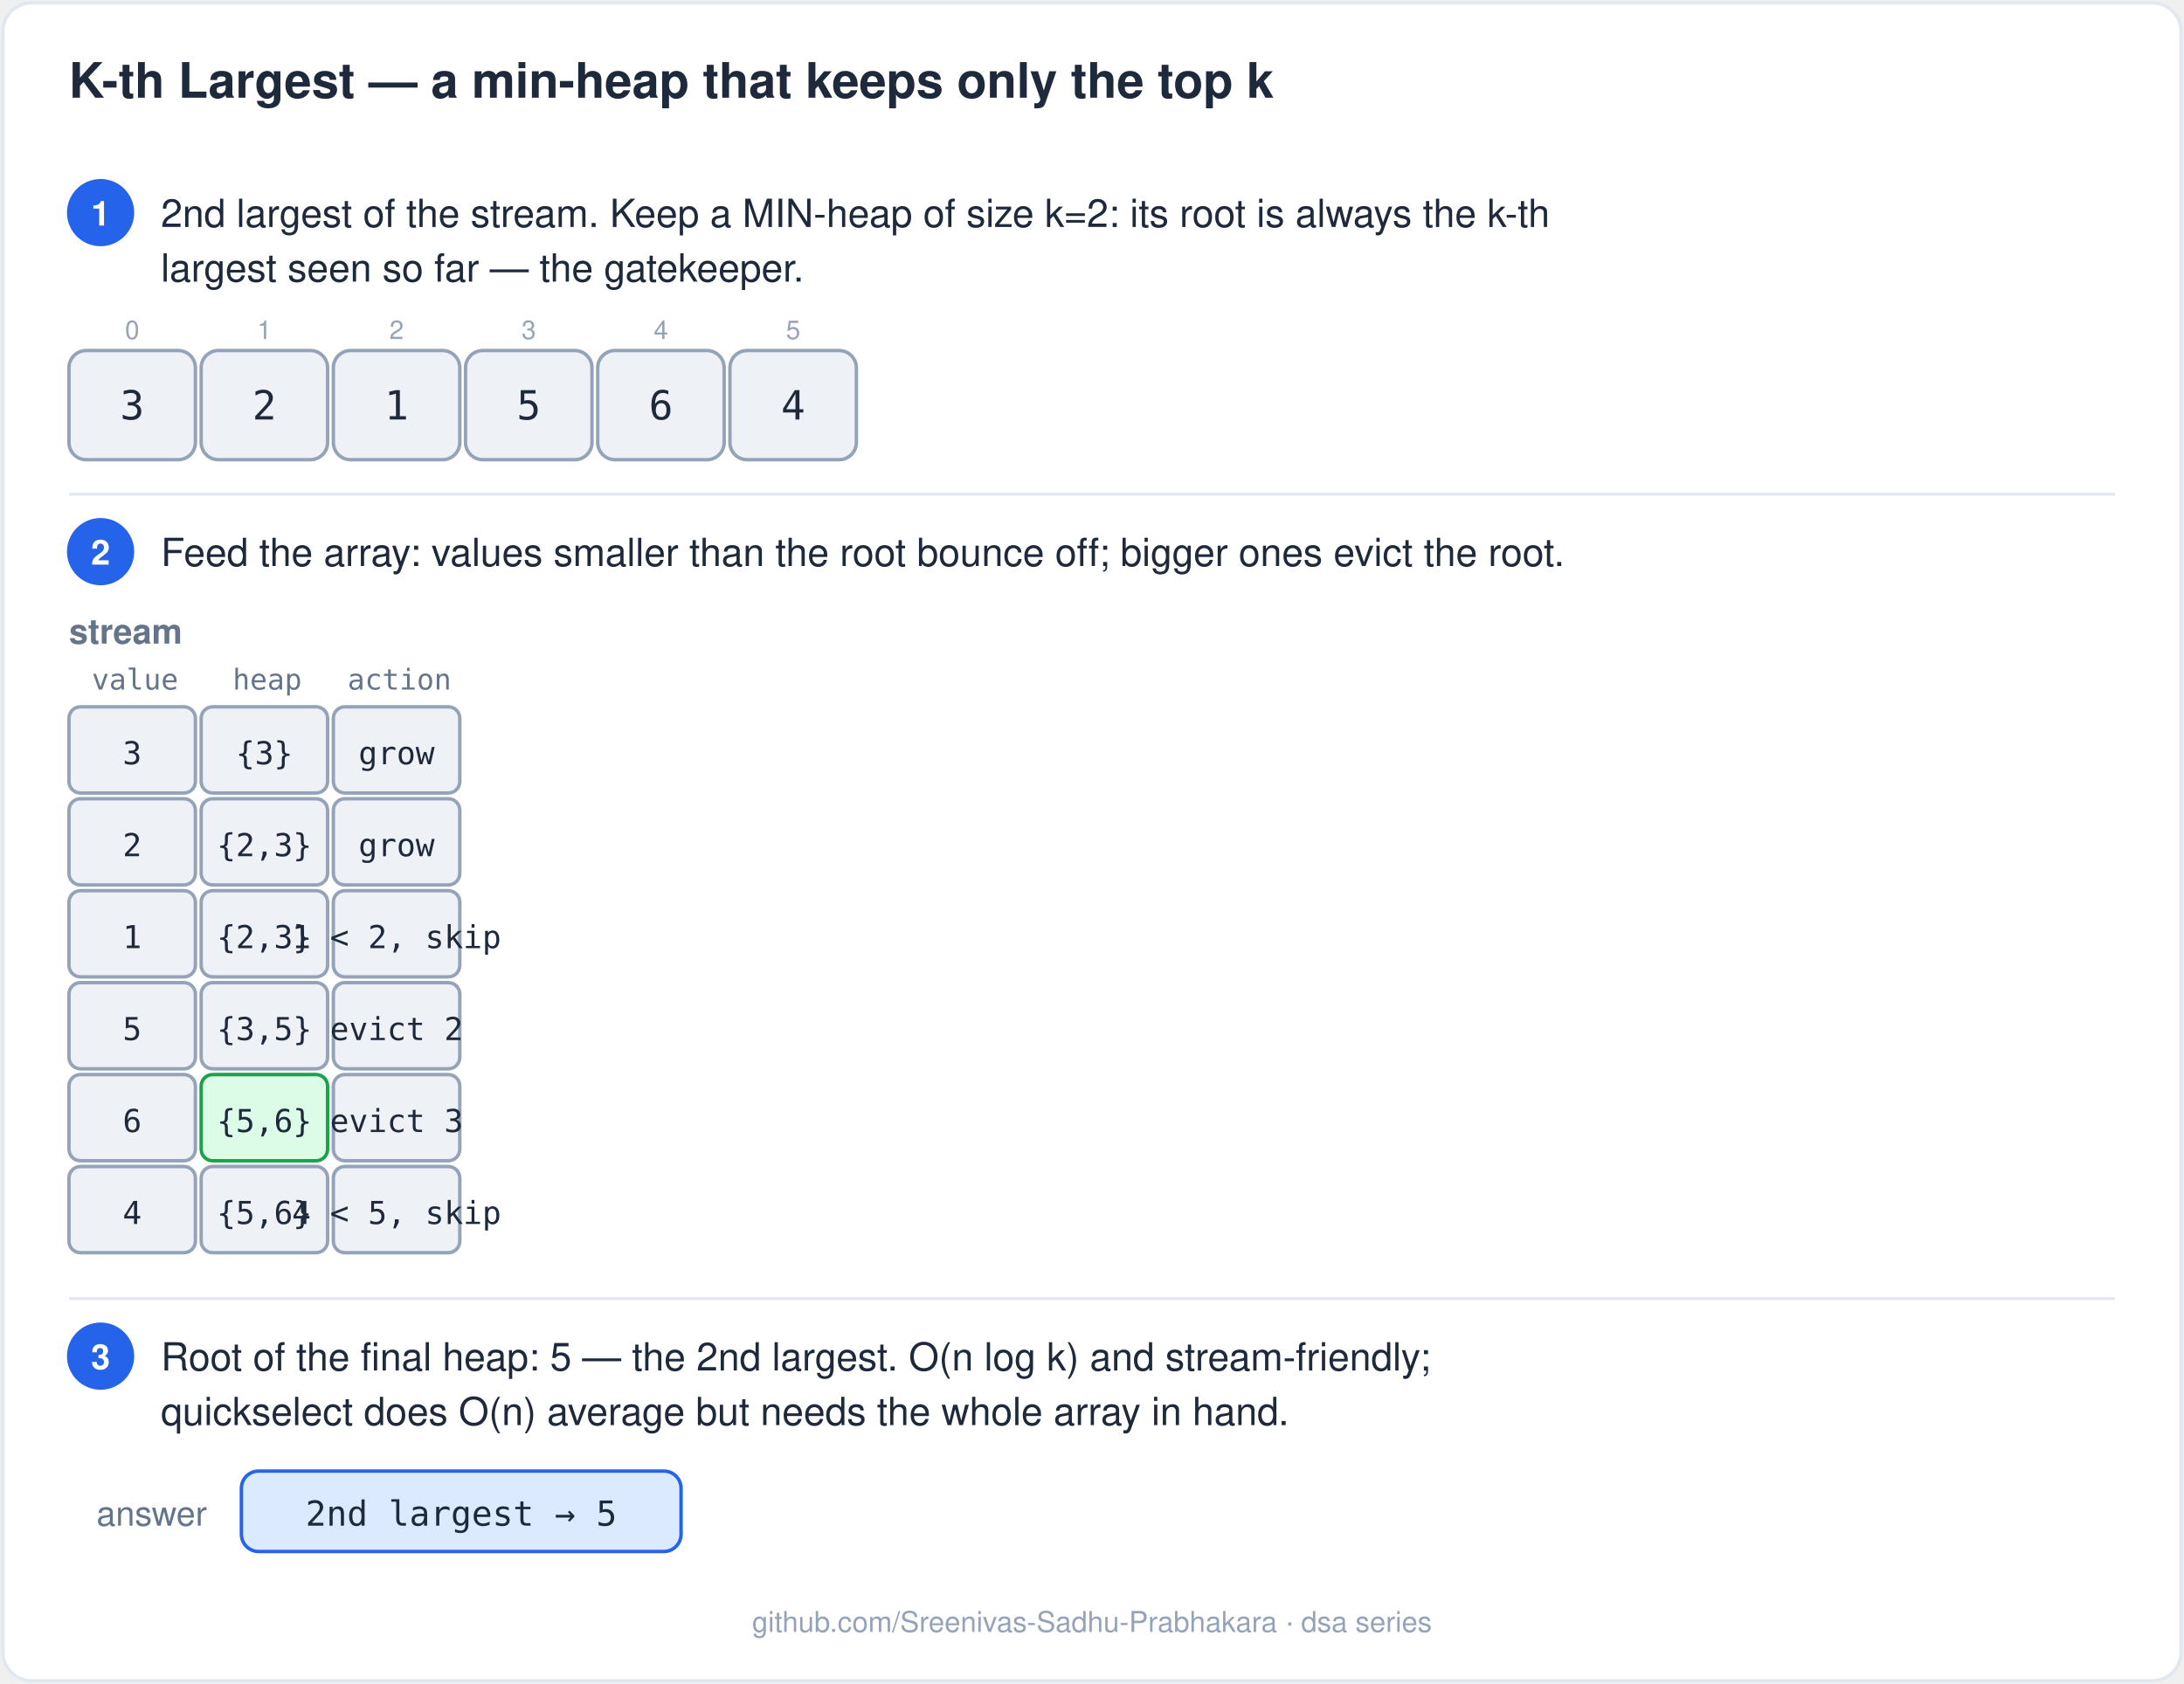
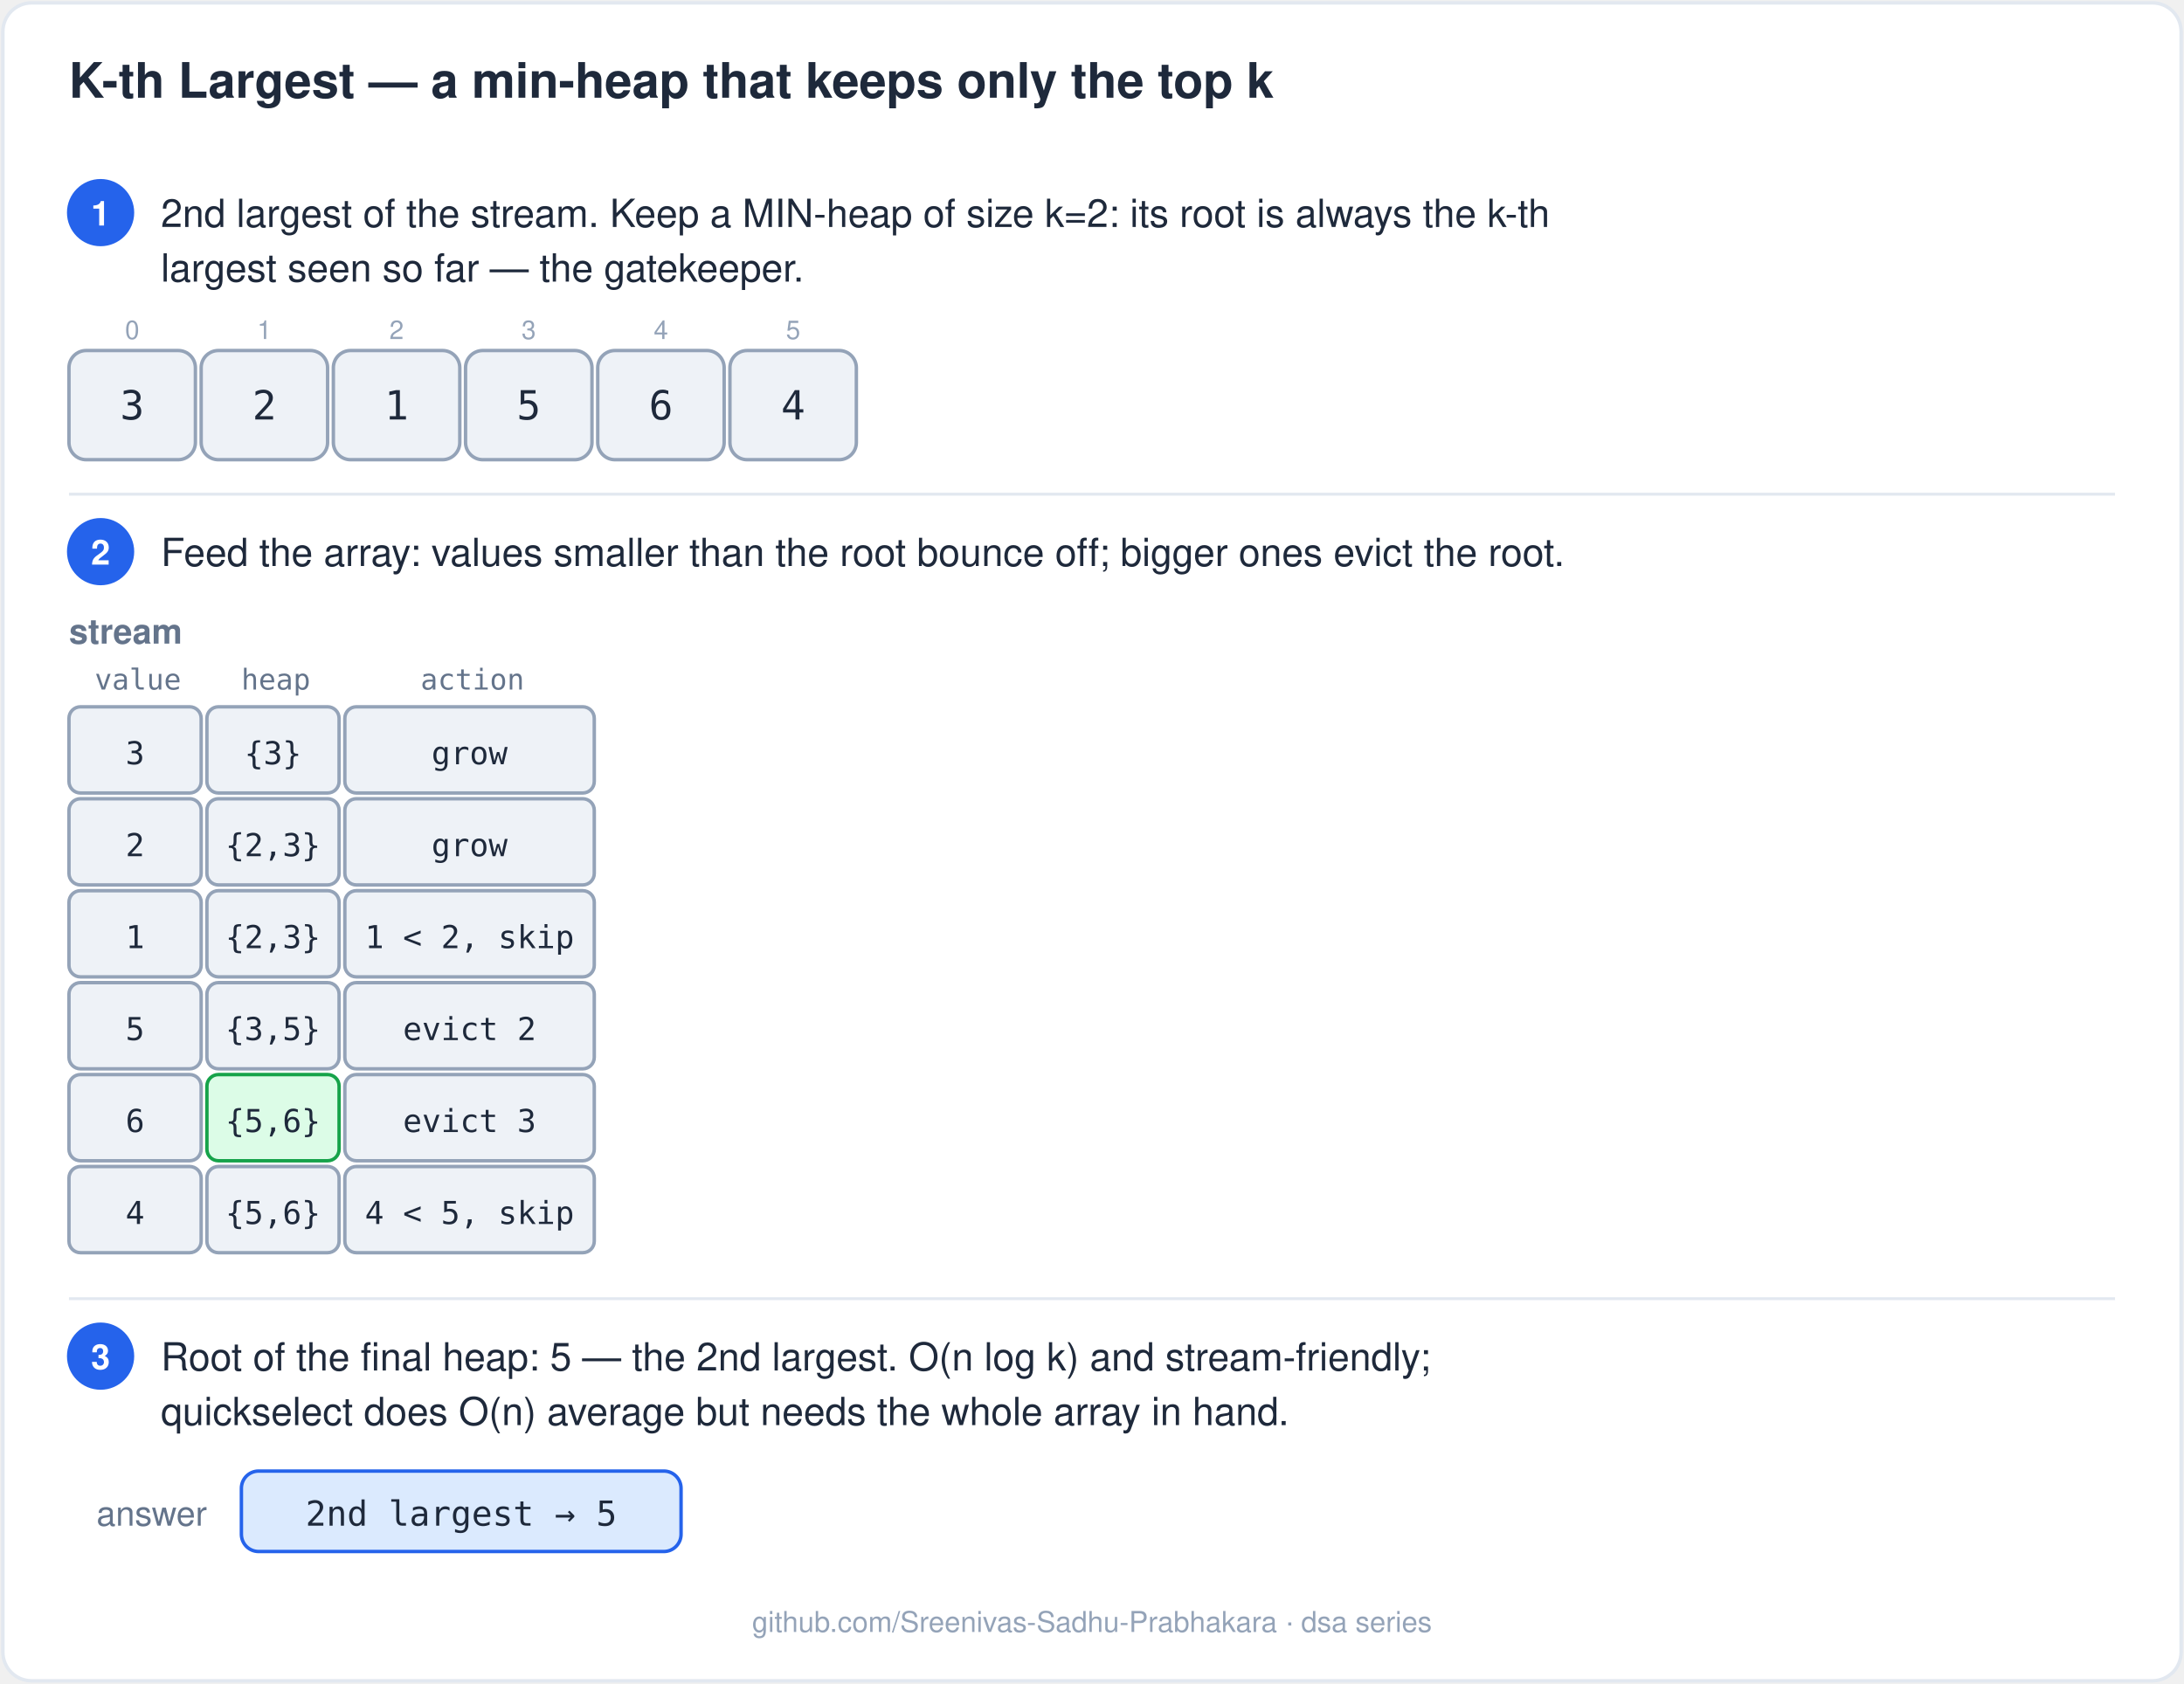
<svg xmlns="http://www.w3.org/2000/svg" width="760" height="586" viewBox="0 0 760 586" role="img" aria-label="Step-by-step visual walkthrough">
  <defs>
    <marker id="arr" markerWidth="8" markerHeight="8" refX="6" refY="3" orient="auto">
      <path d="M0,0 L7,3 L0,6 z" fill="context-stroke" />
    </marker>
  </defs>
  <rect x="1.0" y="1.0" width="758.0" height="584.0" rx="10" fill="#ffffff" stroke="#e2e8f0" stroke-width="1.2" />
  <text x="24.0" y="34.0" font-family="-apple-system,Segoe UI,Helvetica,Arial,sans-serif" font-size="17" fill="#1e293b" text-anchor="start" font-weight="600">K-th Largest — a min-heap that keeps only the top k</text>
  <circle cx="35.0" cy="74.0" r="11" fill="#2563eb" stroke="#2563eb" stroke-width="1.4" />
  <text x="35.0" y="78.5" font-family="-apple-system,Segoe UI,Helvetica,Arial,sans-serif" font-size="12" fill="#ffffff" text-anchor="middle" font-weight="600">1</text>
  <text x="56.0" y="79.0" font-family="-apple-system,Segoe UI,Helvetica,Arial,sans-serif" font-size="13.5" fill="#1e293b" text-anchor="start">2nd largest of the stream. Keep a MIN-heap of size k=2: its root is always the k-th</text>
  <text x="56.0" y="98.0" font-family="-apple-system,Segoe UI,Helvetica,Arial,sans-serif" font-size="13.5" fill="#1e293b" text-anchor="start">largest seen so far — the gatekeeper.</text>
  <rect x="24.0" y="122.0" width="44.0" height="38.0" rx="6" fill="#eef2f7" stroke="#94a3b8" stroke-width="1.2" />
  <text x="46.0" y="146.0" font-family="ui-monospace,Menlo,monospace" font-size="14" fill="#1e293b" text-anchor="middle">3</text>
  <text x="46.0" y="118.0" font-family="-apple-system,Segoe UI,Helvetica,Arial,sans-serif" font-size="9" fill="#94a3b8" text-anchor="middle">0</text>
  <rect x="70.0" y="122.0" width="44.0" height="38.0" rx="6" fill="#eef2f7" stroke="#94a3b8" stroke-width="1.2" />
  <text x="92.0" y="146.0" font-family="ui-monospace,Menlo,monospace" font-size="14" fill="#1e293b" text-anchor="middle">2</text>
  <text x="92.0" y="118.0" font-family="-apple-system,Segoe UI,Helvetica,Arial,sans-serif" font-size="9" fill="#94a3b8" text-anchor="middle">1</text>
  <rect x="116.0" y="122.0" width="44.0" height="38.0" rx="6" fill="#eef2f7" stroke="#94a3b8" stroke-width="1.2" />
  <text x="138.0" y="146.0" font-family="ui-monospace,Menlo,monospace" font-size="14" fill="#1e293b" text-anchor="middle">1</text>
  <text x="138.0" y="118.0" font-family="-apple-system,Segoe UI,Helvetica,Arial,sans-serif" font-size="9" fill="#94a3b8" text-anchor="middle">2</text>
  <rect x="162.0" y="122.0" width="44.0" height="38.0" rx="6" fill="#eef2f7" stroke="#94a3b8" stroke-width="1.2" />
  <text x="184.0" y="146.0" font-family="ui-monospace,Menlo,monospace" font-size="14" fill="#1e293b" text-anchor="middle">5</text>
  <text x="184.0" y="118.0" font-family="-apple-system,Segoe UI,Helvetica,Arial,sans-serif" font-size="9" fill="#94a3b8" text-anchor="middle">3</text>
  <rect x="208.0" y="122.0" width="44.0" height="38.0" rx="6" fill="#eef2f7" stroke="#94a3b8" stroke-width="1.2" />
  <text x="230.0" y="146.0" font-family="ui-monospace,Menlo,monospace" font-size="14" fill="#1e293b" text-anchor="middle">6</text>
  <text x="230.0" y="118.0" font-family="-apple-system,Segoe UI,Helvetica,Arial,sans-serif" font-size="9" fill="#94a3b8" text-anchor="middle">4</text>
  <rect x="254.0" y="122.0" width="44.0" height="38.0" rx="6" fill="#eef2f7" stroke="#94a3b8" stroke-width="1.2" />
  <text x="276.0" y="146.0" font-family="ui-monospace,Menlo,monospace" font-size="14" fill="#1e293b" text-anchor="middle">4</text>
  <text x="276.0" y="118.0" font-family="-apple-system,Segoe UI,Helvetica,Arial,sans-serif" font-size="9" fill="#94a3b8" text-anchor="middle">5</text>
  <line x1="24.0" y1="172.0" x2="736.0" y2="172.0" stroke="#e2e8f0" stroke-width="1" />
  <circle cx="35.0" cy="192.0" r="11" fill="#2563eb" stroke="#2563eb" stroke-width="1.4" />
  <text x="35.0" y="196.5" font-family="-apple-system,Segoe UI,Helvetica,Arial,sans-serif" font-size="12" fill="#ffffff" text-anchor="middle" font-weight="600">2</text>
  <text x="56.0" y="197.0" font-family="-apple-system,Segoe UI,Helvetica,Arial,sans-serif" font-size="13.5" fill="#1e293b" text-anchor="start">Feed the array: values smaller than the root bounce off; bigger ones evict the root.</text>
  <text x="24.0" y="224.0" font-family="-apple-system,Segoe UI,Helvetica,Arial,sans-serif" font-size="12" fill="#64748b" text-anchor="start" font-weight="600">stream</text>
-   <text x="47.0" y="240.0" font-family="ui-monospace,Menlo,monospace" font-size="10" fill="#64748b" text-anchor="middle">value</text>
-   <text x="93.0" y="240.0" font-family="ui-monospace,Menlo,monospace" font-size="10" fill="#64748b" text-anchor="middle">heap</text>
-   <text x="139.0" y="240.0" font-family="ui-monospace,Menlo,monospace" font-size="10" fill="#64748b" text-anchor="middle">action</text>
-   <rect x="24.0" y="246.0" width="44.0" height="30.0" rx="4" fill="#eef2f7" stroke="#94a3b8" stroke-width="1.2" />
-   <text x="46.0" y="266.0" font-family="ui-monospace,Menlo,monospace" font-size="11" fill="#1e293b" text-anchor="middle">3</text>
-   <rect x="70.0" y="246.0" width="44.0" height="30.0" rx="4" fill="#eef2f7" stroke="#94a3b8" stroke-width="1.2" />
-   <text x="92.0" y="266.0" font-family="ui-monospace,Menlo,monospace" font-size="11" fill="#1e293b" text-anchor="middle">{3}</text>
-   <rect x="116.0" y="246.0" width="44.0" height="30.0" rx="4" fill="#eef2f7" stroke="#94a3b8" stroke-width="1.2" />
-   <text x="138.0" y="266.0" font-family="ui-monospace,Menlo,monospace" font-size="11" fill="#1e293b" text-anchor="middle">grow</text>
-   <rect x="24.0" y="278.0" width="44.0" height="30.0" rx="4" fill="#eef2f7" stroke="#94a3b8" stroke-width="1.2" />
-   <text x="46.0" y="298.0" font-family="ui-monospace,Menlo,monospace" font-size="11" fill="#1e293b" text-anchor="middle">2</text>
-   <rect x="70.0" y="278.0" width="44.0" height="30.0" rx="4" fill="#eef2f7" stroke="#94a3b8" stroke-width="1.2" />
-   <text x="92.0" y="298.0" font-family="ui-monospace,Menlo,monospace" font-size="11" fill="#1e293b" text-anchor="middle">{2,3}</text>
-   <rect x="116.0" y="278.0" width="44.0" height="30.0" rx="4" fill="#eef2f7" stroke="#94a3b8" stroke-width="1.2" />
-   <text x="138.0" y="298.0" font-family="ui-monospace,Menlo,monospace" font-size="11" fill="#1e293b" text-anchor="middle">grow</text>
-   <rect x="24.0" y="310.0" width="44.0" height="30.0" rx="4" fill="#eef2f7" stroke="#94a3b8" stroke-width="1.2" />
-   <text x="46.0" y="330.0" font-family="ui-monospace,Menlo,monospace" font-size="11" fill="#1e293b" text-anchor="middle">1</text>
-   <rect x="70.0" y="310.0" width="44.0" height="30.0" rx="4" fill="#eef2f7" stroke="#94a3b8" stroke-width="1.2" />
-   <text x="92.0" y="330.0" font-family="ui-monospace,Menlo,monospace" font-size="11" fill="#1e293b" text-anchor="middle">{2,3}</text>
-   <rect x="116.0" y="310.0" width="44.0" height="30.0" rx="4" fill="#eef2f7" stroke="#94a3b8" stroke-width="1.2" />
-   <text x="138.0" y="330.0" font-family="ui-monospace,Menlo,monospace" font-size="11" fill="#1e293b" text-anchor="middle">1 &lt; 2, skip</text>
-   <rect x="24.0" y="342.0" width="44.0" height="30.0" rx="4" fill="#eef2f7" stroke="#94a3b8" stroke-width="1.2" />
-   <text x="46.0" y="362.0" font-family="ui-monospace,Menlo,monospace" font-size="11" fill="#1e293b" text-anchor="middle">5</text>
-   <rect x="70.0" y="342.0" width="44.0" height="30.0" rx="4" fill="#eef2f7" stroke="#94a3b8" stroke-width="1.2" />
-   <text x="92.0" y="362.0" font-family="ui-monospace,Menlo,monospace" font-size="11" fill="#1e293b" text-anchor="middle">{3,5}</text>
-   <rect x="116.0" y="342.0" width="44.0" height="30.0" rx="4" fill="#eef2f7" stroke="#94a3b8" stroke-width="1.2" />
-   <text x="138.0" y="362.0" font-family="ui-monospace,Menlo,monospace" font-size="11" fill="#1e293b" text-anchor="middle">evict 2</text>
-   <rect x="24.0" y="374.0" width="44.0" height="30.0" rx="4" fill="#eef2f7" stroke="#94a3b8" stroke-width="1.2" />
-   <text x="46.0" y="394.0" font-family="ui-monospace,Menlo,monospace" font-size="11" fill="#1e293b" text-anchor="middle">6</text>
-   <rect x="70.0" y="374.0" width="44.0" height="30.0" rx="4" fill="#dcfce7" stroke="#16a34a" stroke-width="1.2" />
-   <text x="92.0" y="394.0" font-family="ui-monospace,Menlo,monospace" font-size="11" fill="#1e293b" text-anchor="middle">{5,6}</text>
-   <rect x="116.0" y="374.0" width="44.0" height="30.0" rx="4" fill="#eef2f7" stroke="#94a3b8" stroke-width="1.2" />
-   <text x="138.0" y="394.0" font-family="ui-monospace,Menlo,monospace" font-size="11" fill="#1e293b" text-anchor="middle">evict 3</text>
-   <rect x="24.0" y="406.0" width="44.0" height="30.0" rx="4" fill="#eef2f7" stroke="#94a3b8" stroke-width="1.2" />
-   <text x="46.0" y="426.0" font-family="ui-monospace,Menlo,monospace" font-size="11" fill="#1e293b" text-anchor="middle">4</text>
-   <rect x="70.0" y="406.0" width="44.0" height="30.0" rx="4" fill="#eef2f7" stroke="#94a3b8" stroke-width="1.2" />
-   <text x="92.0" y="426.0" font-family="ui-monospace,Menlo,monospace" font-size="11" fill="#1e293b" text-anchor="middle">{5,6}</text>
-   <rect x="116.0" y="406.0" width="44.0" height="30.0" rx="4" fill="#eef2f7" stroke="#94a3b8" stroke-width="1.2" />
-   <text x="138.0" y="426.0" font-family="ui-monospace,Menlo,monospace" font-size="11" fill="#1e293b" text-anchor="middle">4 &lt; 5, skip</text>
+   <text x="48.0" y="240.0" font-family="ui-monospace,Menlo,monospace" font-size="10" fill="#64748b" text-anchor="middle">value</text>
+   <text x="96.0" y="240.0" font-family="ui-monospace,Menlo,monospace" font-size="10" fill="#64748b" text-anchor="middle">heap</text>
+   <text x="164.4" y="240.0" font-family="ui-monospace,Menlo,monospace" font-size="10" fill="#64748b" text-anchor="middle">action</text>
+   <rect x="24.0" y="246.0" width="46.0" height="30.0" rx="4" fill="#eef2f7" stroke="#94a3b8" stroke-width="1.2" />
+   <text x="47.0" y="266.0" font-family="ui-monospace,Menlo,monospace" font-size="11" fill="#1e293b" text-anchor="middle">3</text>
+   <rect x="72.0" y="246.0" width="46.0" height="30.0" rx="4" fill="#eef2f7" stroke="#94a3b8" stroke-width="1.2" />
+   <text x="95.0" y="266.0" font-family="ui-monospace,Menlo,monospace" font-size="11" fill="#1e293b" text-anchor="middle">{3}</text>
+   <rect x="120.0" y="246.0" width="86.8" height="30.0" rx="4" fill="#eef2f7" stroke="#94a3b8" stroke-width="1.2" />
+   <text x="163.4" y="266.0" font-family="ui-monospace,Menlo,monospace" font-size="11" fill="#1e293b" text-anchor="middle">grow</text>
+   <rect x="24.0" y="278.0" width="46.0" height="30.0" rx="4" fill="#eef2f7" stroke="#94a3b8" stroke-width="1.2" />
+   <text x="47.0" y="298.0" font-family="ui-monospace,Menlo,monospace" font-size="11" fill="#1e293b" text-anchor="middle">2</text>
+   <rect x="72.0" y="278.0" width="46.0" height="30.0" rx="4" fill="#eef2f7" stroke="#94a3b8" stroke-width="1.2" />
+   <text x="95.0" y="298.0" font-family="ui-monospace,Menlo,monospace" font-size="11" fill="#1e293b" text-anchor="middle">{2,3}</text>
+   <rect x="120.0" y="278.0" width="86.8" height="30.0" rx="4" fill="#eef2f7" stroke="#94a3b8" stroke-width="1.2" />
+   <text x="163.4" y="298.0" font-family="ui-monospace,Menlo,monospace" font-size="11" fill="#1e293b" text-anchor="middle">grow</text>
+   <rect x="24.0" y="310.0" width="46.0" height="30.0" rx="4" fill="#eef2f7" stroke="#94a3b8" stroke-width="1.2" />
+   <text x="47.0" y="330.0" font-family="ui-monospace,Menlo,monospace" font-size="11" fill="#1e293b" text-anchor="middle">1</text>
+   <rect x="72.0" y="310.0" width="46.0" height="30.0" rx="4" fill="#eef2f7" stroke="#94a3b8" stroke-width="1.2" />
+   <text x="95.0" y="330.0" font-family="ui-monospace,Menlo,monospace" font-size="11" fill="#1e293b" text-anchor="middle">{2,3}</text>
+   <rect x="120.0" y="310.0" width="86.8" height="30.0" rx="4" fill="#eef2f7" stroke="#94a3b8" stroke-width="1.2" />
+   <text x="163.4" y="330.0" font-family="ui-monospace,Menlo,monospace" font-size="11" fill="#1e293b" text-anchor="middle">1 &lt; 2, skip</text>
+   <rect x="24.0" y="342.0" width="46.0" height="30.0" rx="4" fill="#eef2f7" stroke="#94a3b8" stroke-width="1.2" />
+   <text x="47.0" y="362.0" font-family="ui-monospace,Menlo,monospace" font-size="11" fill="#1e293b" text-anchor="middle">5</text>
+   <rect x="72.0" y="342.0" width="46.0" height="30.0" rx="4" fill="#eef2f7" stroke="#94a3b8" stroke-width="1.2" />
+   <text x="95.0" y="362.0" font-family="ui-monospace,Menlo,monospace" font-size="11" fill="#1e293b" text-anchor="middle">{3,5}</text>
+   <rect x="120.0" y="342.0" width="86.8" height="30.0" rx="4" fill="#eef2f7" stroke="#94a3b8" stroke-width="1.2" />
+   <text x="163.4" y="362.0" font-family="ui-monospace,Menlo,monospace" font-size="11" fill="#1e293b" text-anchor="middle">evict 2</text>
+   <rect x="24.0" y="374.0" width="46.0" height="30.0" rx="4" fill="#eef2f7" stroke="#94a3b8" stroke-width="1.2" />
+   <text x="47.0" y="394.0" font-family="ui-monospace,Menlo,monospace" font-size="11" fill="#1e293b" text-anchor="middle">6</text>
+   <rect x="72.0" y="374.0" width="46.0" height="30.0" rx="4" fill="#dcfce7" stroke="#16a34a" stroke-width="1.2" />
+   <text x="95.0" y="394.0" font-family="ui-monospace,Menlo,monospace" font-size="11" fill="#1e293b" text-anchor="middle">{5,6}</text>
+   <rect x="120.0" y="374.0" width="86.8" height="30.0" rx="4" fill="#eef2f7" stroke="#94a3b8" stroke-width="1.2" />
+   <text x="163.4" y="394.0" font-family="ui-monospace,Menlo,monospace" font-size="11" fill="#1e293b" text-anchor="middle">evict 3</text>
+   <rect x="24.0" y="406.0" width="46.0" height="30.0" rx="4" fill="#eef2f7" stroke="#94a3b8" stroke-width="1.2" />
+   <text x="47.0" y="426.0" font-family="ui-monospace,Menlo,monospace" font-size="11" fill="#1e293b" text-anchor="middle">4</text>
+   <rect x="72.0" y="406.0" width="46.0" height="30.0" rx="4" fill="#eef2f7" stroke="#94a3b8" stroke-width="1.2" />
+   <text x="95.0" y="426.0" font-family="ui-monospace,Menlo,monospace" font-size="11" fill="#1e293b" text-anchor="middle">{5,6}</text>
+   <rect x="120.0" y="406.0" width="86.8" height="30.0" rx="4" fill="#eef2f7" stroke="#94a3b8" stroke-width="1.2" />
+   <text x="163.4" y="426.0" font-family="ui-monospace,Menlo,monospace" font-size="11" fill="#1e293b" text-anchor="middle">4 &lt; 5, skip</text>
  <line x1="24.0" y1="452.0" x2="736.0" y2="452.0" stroke="#e2e8f0" stroke-width="1" />
  <circle cx="35.0" cy="472.0" r="11" fill="#2563eb" stroke="#2563eb" stroke-width="1.4" />
  <text x="35.0" y="476.5" font-family="-apple-system,Segoe UI,Helvetica,Arial,sans-serif" font-size="12" fill="#ffffff" text-anchor="middle" font-weight="600">3</text>
  <text x="56.0" y="477.0" font-family="-apple-system,Segoe UI,Helvetica,Arial,sans-serif" font-size="13.5" fill="#1e293b" text-anchor="start">Root of the final heap: 5 — the 2nd largest. O(n log k) and stream-friendly;</text>
  <text x="56.0" y="496.0" font-family="-apple-system,Segoe UI,Helvetica,Arial,sans-serif" font-size="13.5" fill="#1e293b" text-anchor="start">quickselect does O(n) average but needs the whole array in hand.</text>
  <text x="72.0" y="531.0" font-family="-apple-system,Segoe UI,Helvetica,Arial,sans-serif" font-size="12" fill="#64748b" text-anchor="end">answer</text>
  <rect x="84.0" y="512.0" width="153.0" height="28.0" rx="6" fill="#dbeafe" stroke="#2563eb" stroke-width="1.2" />
  <text x="160.5" y="531.0" font-family="ui-monospace,Menlo,monospace" font-size="12" fill="#1e293b" text-anchor="middle">2nd largest → 5</text>
  <text x="380.0" y="568.0" font-family="-apple-system,Segoe UI,Helvetica,Arial,sans-serif" font-size="10" fill="#94a3b8" text-anchor="middle">github.com/Sreenivas-Sadhu-Prabhakara · dsa series</text>
</svg>
